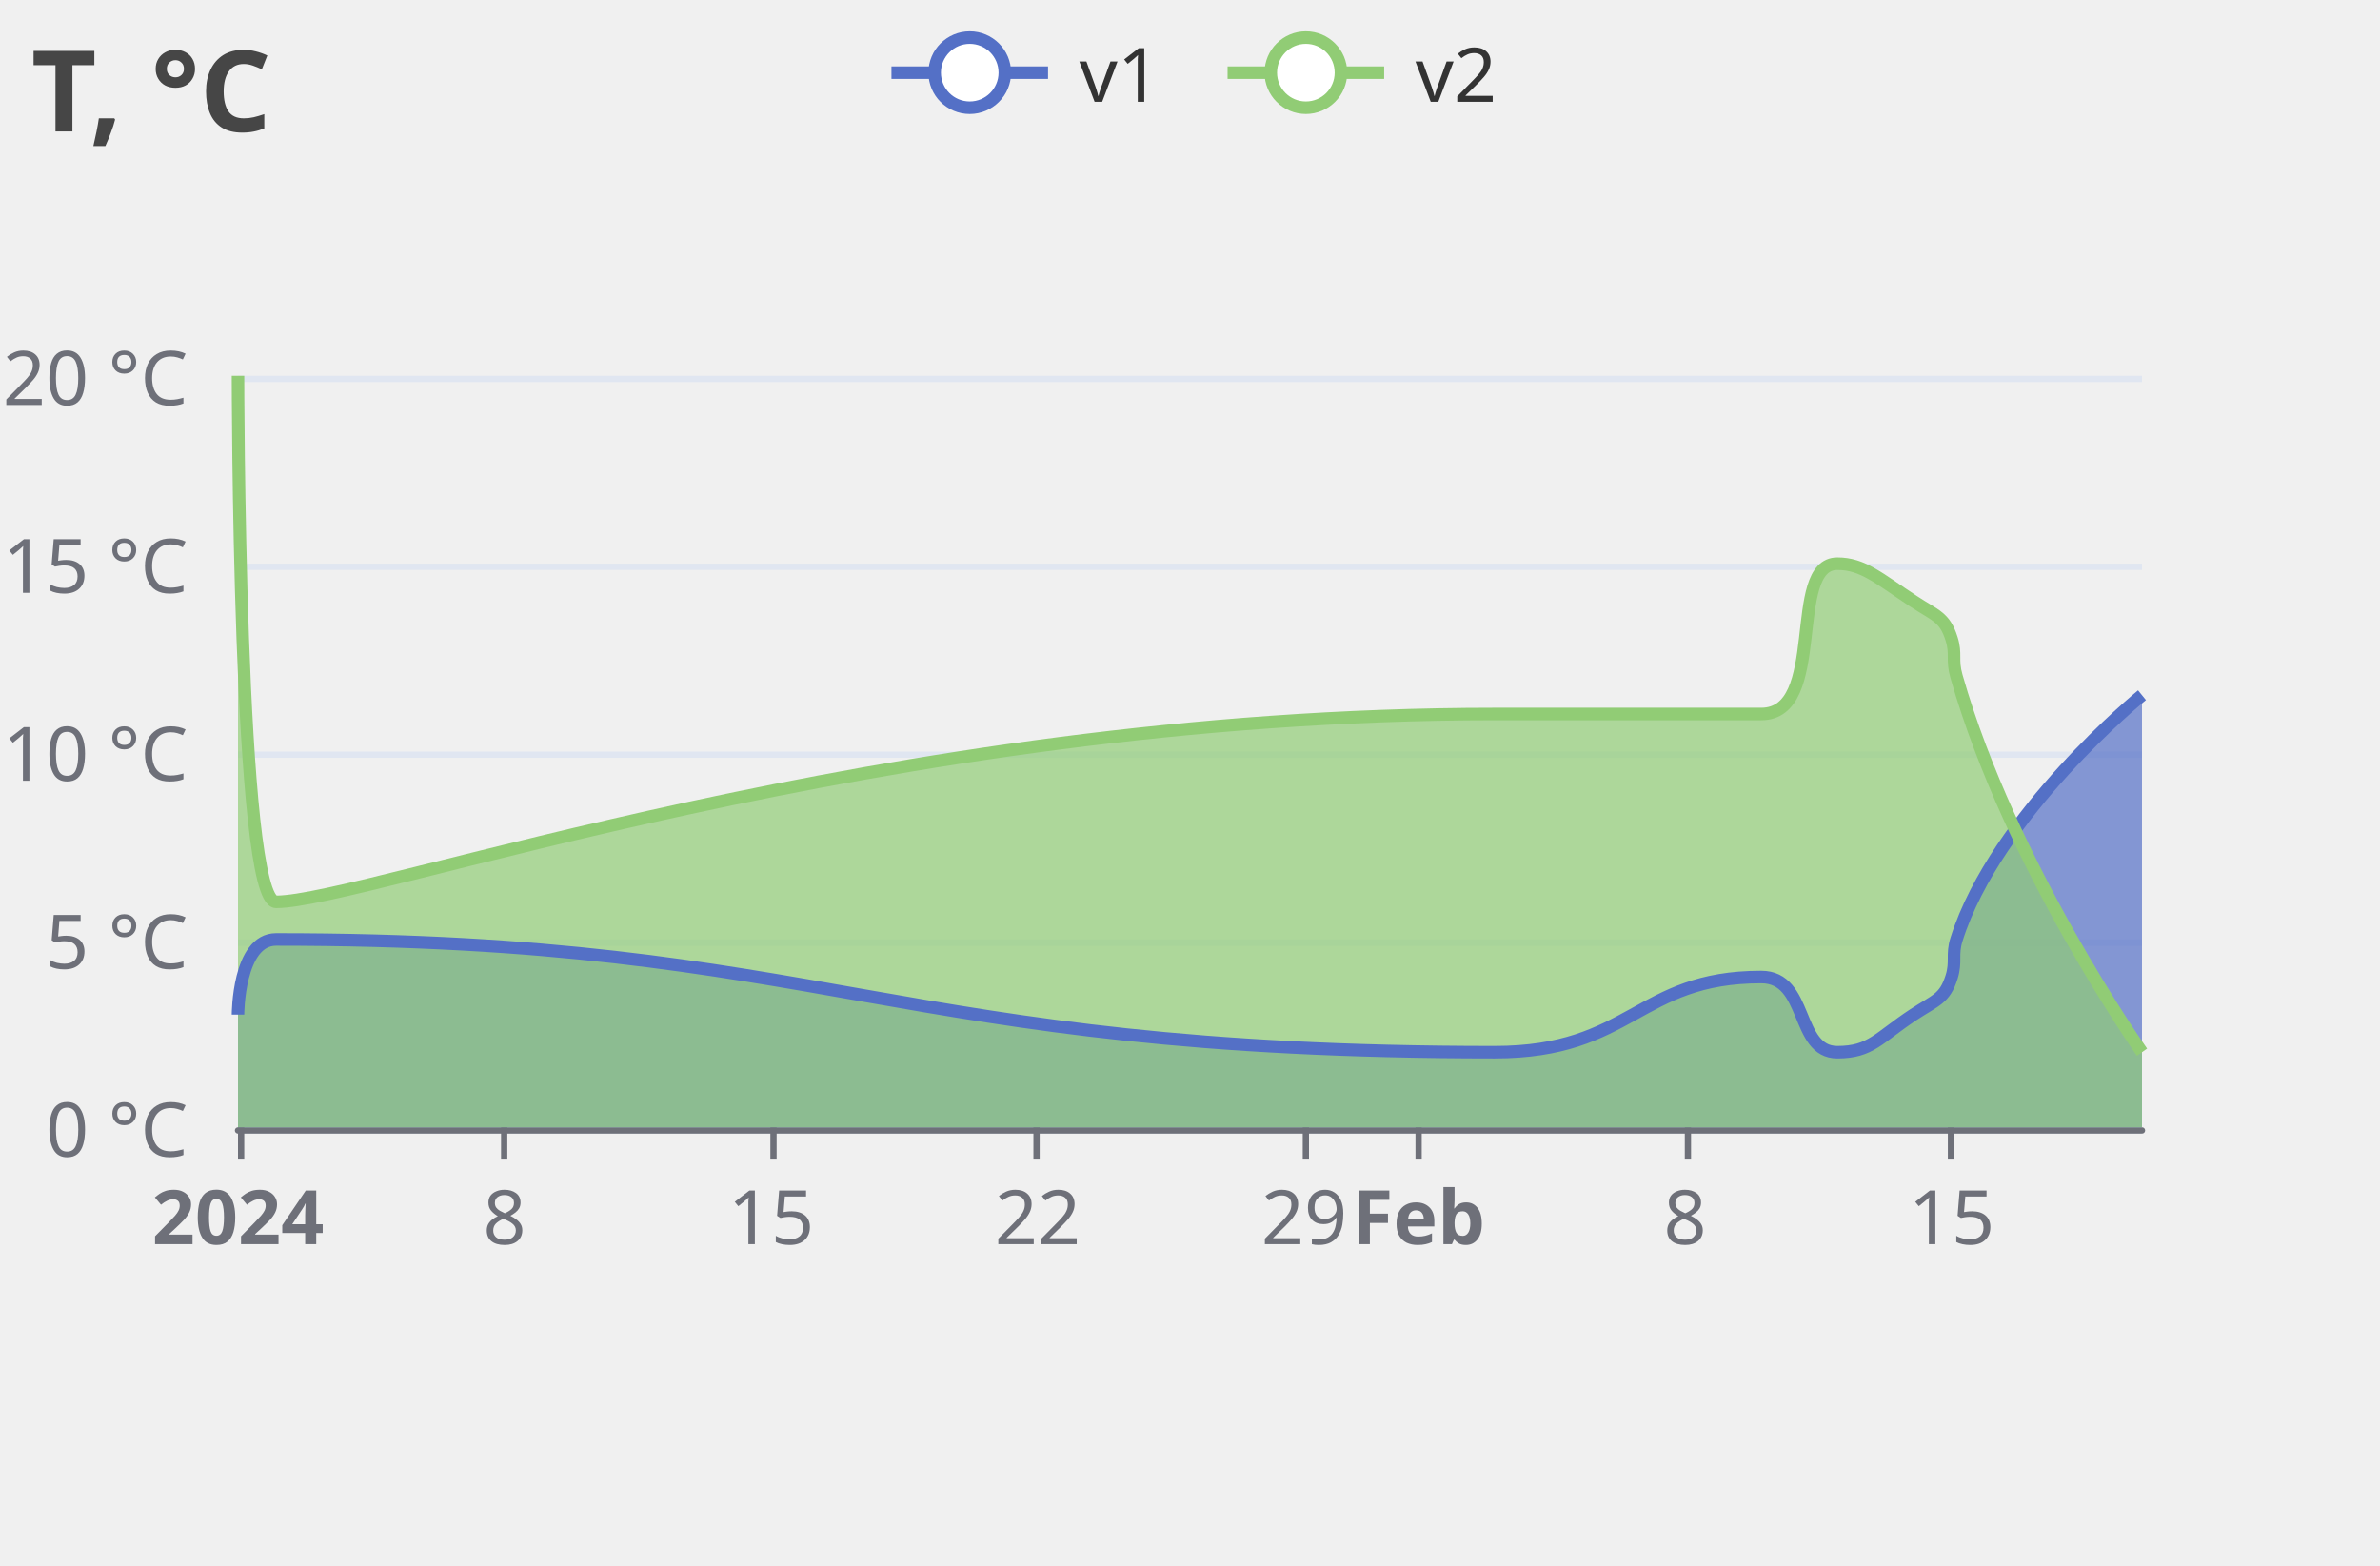
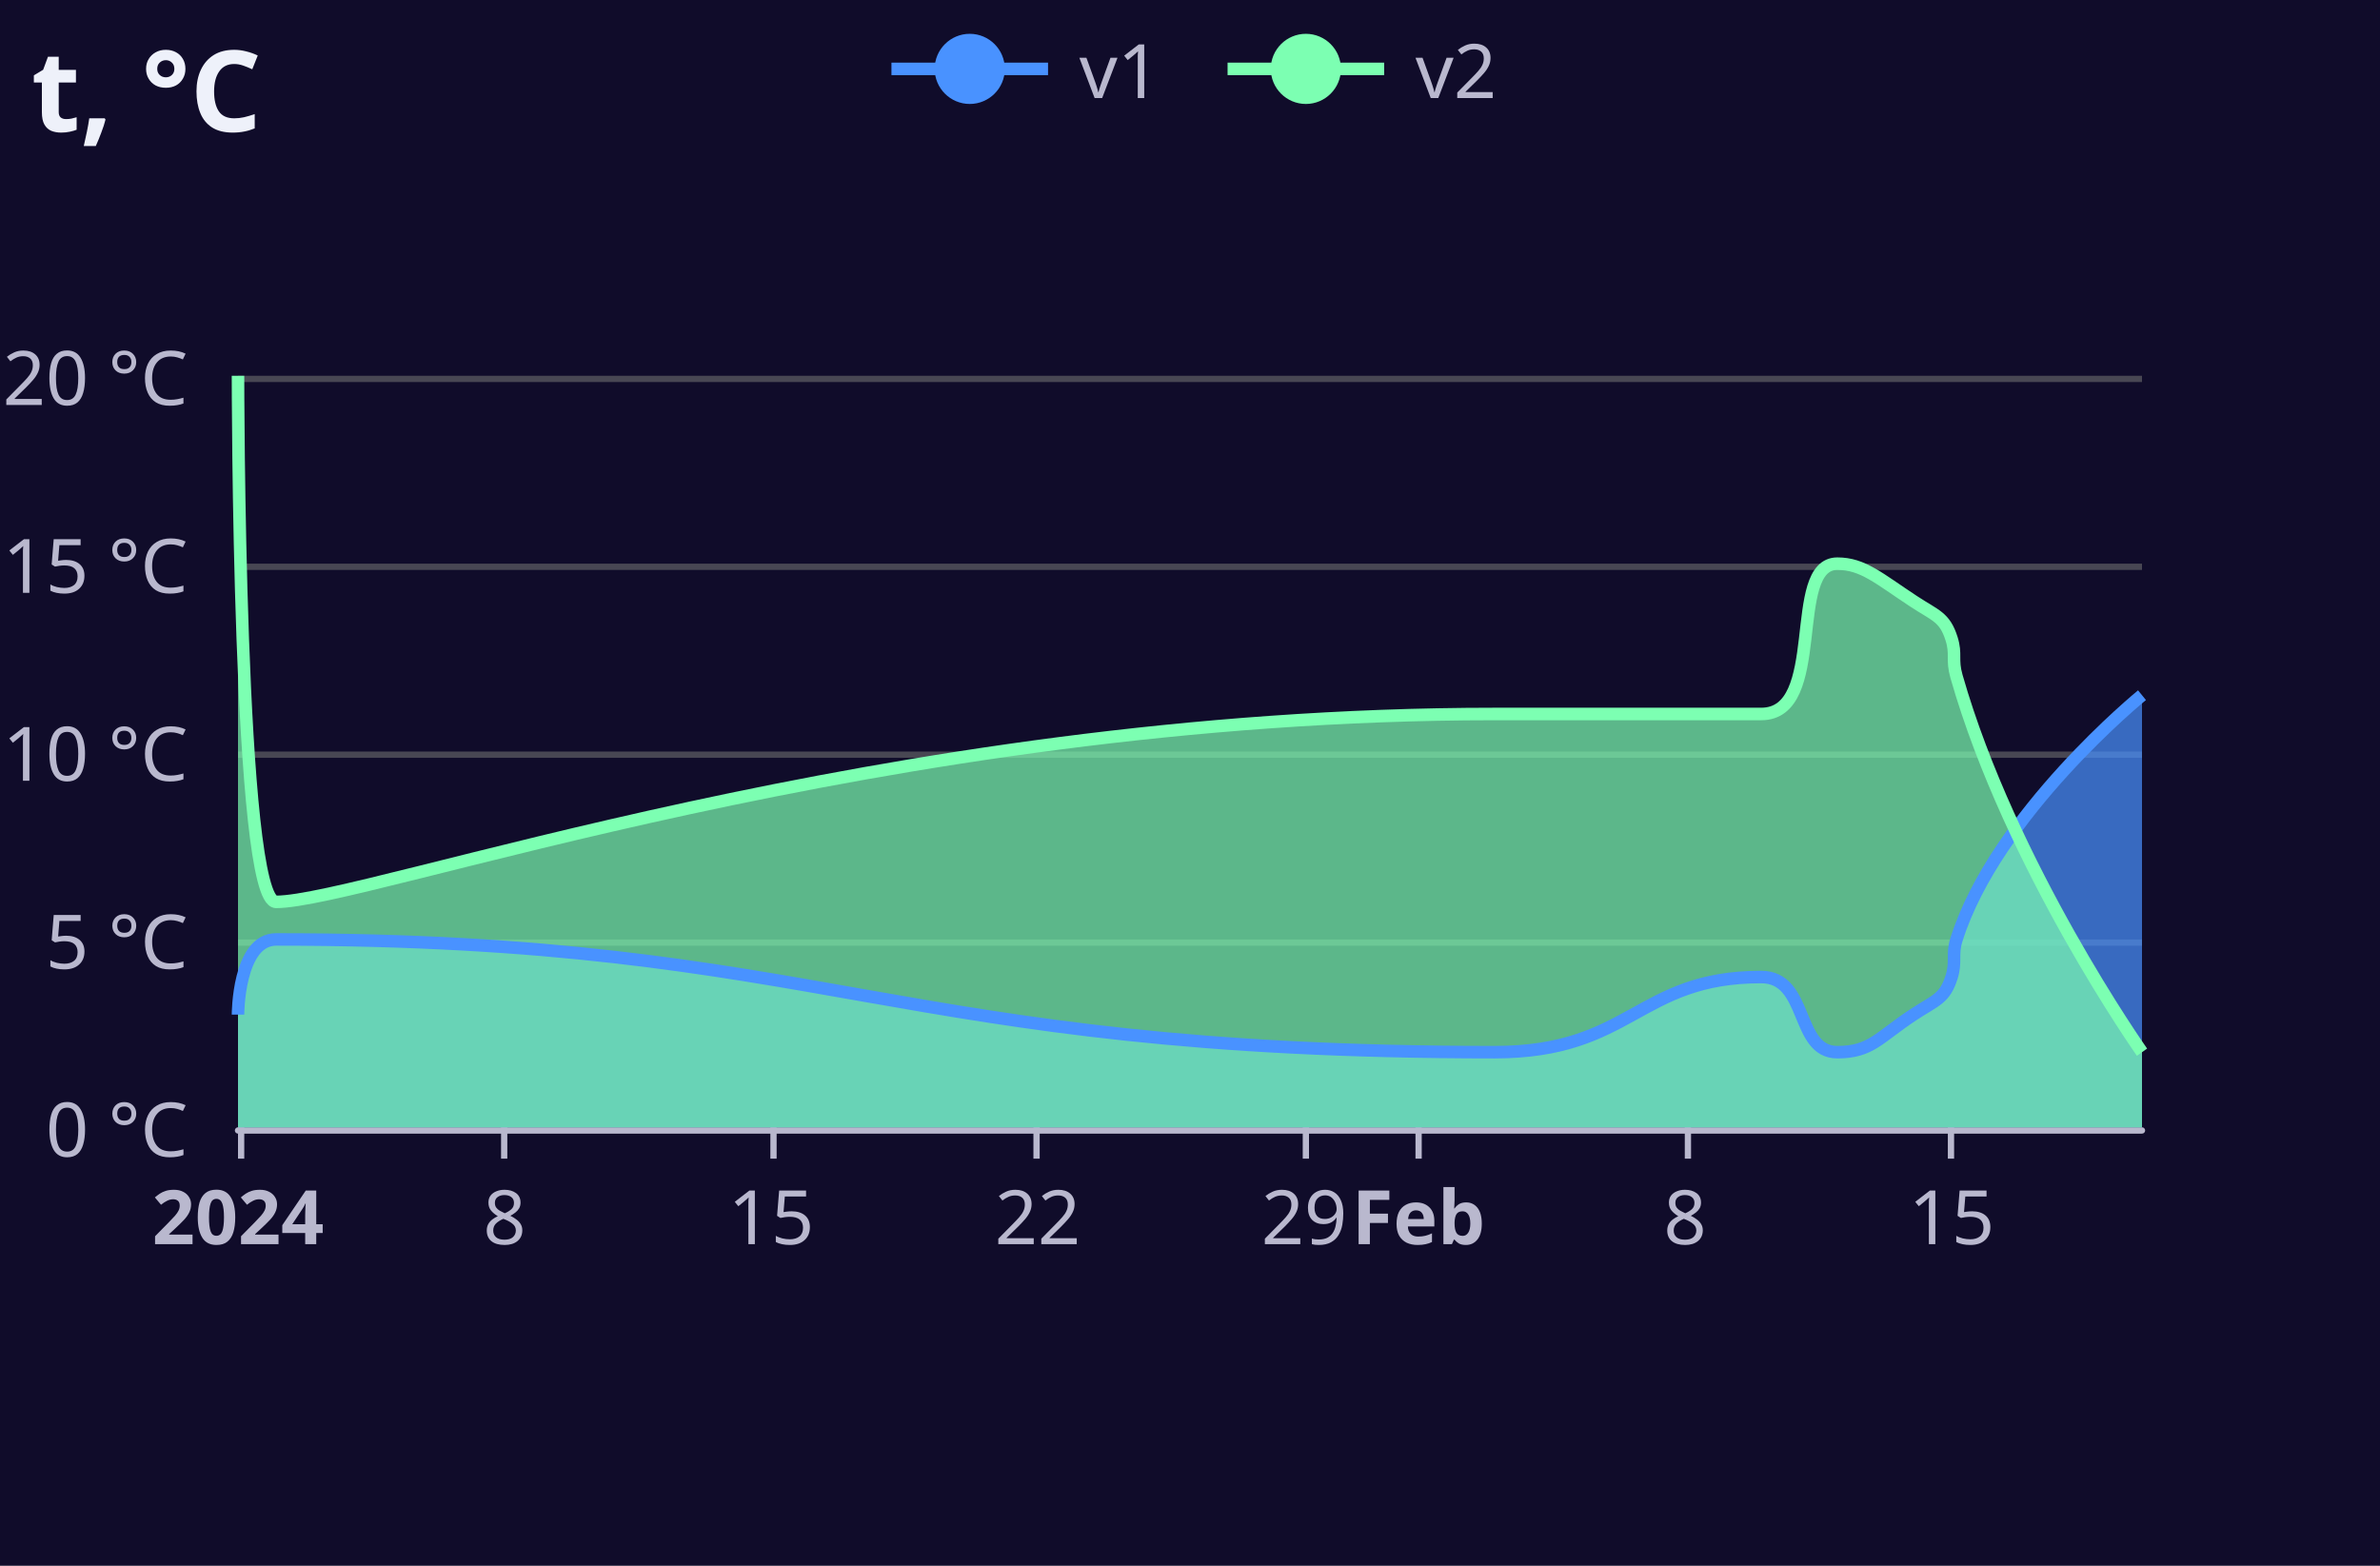
<svg xmlns="http://www.w3.org/2000/svg" width="380" height="250" version="1.1" baseProfile="full" viewBox="0 0 380 250">
-   <rect width="380" height="250" x="0" y="0" fill="none" />
-   <path d="M38 180.5L342 180.5" fill="transparent" stroke="#E0E6F1" class="zr0-cls-0" />
-   <path d="M38 150.5L342 150.5" fill="transparent" stroke="#E0E6F1" class="zr0-cls-0" />
-   <path d="M38 120.5L342 120.5" fill="transparent" stroke="#E0E6F1" class="zr0-cls-0" />
-   <path d="M38 90.5L342 90.5" fill="transparent" stroke="#E0E6F1" class="zr0-cls-0" />
-   <path d="M38 60.5L342 60.5" fill="transparent" stroke="#E0E6F1" class="zr0-cls-0" />
-   <path d="M38 180.5L342 180.5" fill="transparent" stroke="#6E7079" stroke-linecap="round" class="zr0-cls-0" />
-   <path d="M38.5 180L38.5 185" fill="transparent" stroke="#6E7079" class="zr0-cls-0" />
-   <path d="M80.5 180L80.5 185" fill="transparent" stroke="#6E7079" class="zr0-cls-0" />
-   <path d="M123.5 180L123.5 185" fill="transparent" stroke="#6E7079" class="zr0-cls-0" />
-   <path d="M165.5 180L165.5 185" fill="transparent" stroke="#6E7079" class="zr0-cls-0" />
-   <path d="M208.5 180L208.5 185" fill="transparent" stroke="#6E7079" class="zr0-cls-0" />
-   <path d="M226.5 180L226.5 185" fill="transparent" stroke="#6E7079" class="zr0-cls-0" />
-   <path d="M269.5 180L269.5 185" fill="transparent" stroke="#6E7079" class="zr0-cls-0" />
-   <path d="M311.5 180L311.5 185" fill="transparent" stroke="#6E7079" class="zr0-cls-0" />
-   <text dominant-baseline="central" text-anchor="end" style="font-size:12px;font-family:sans-serif;" xml:space="preserve" transform="translate(30 180)" fill="#6E7079">0 °C</text>
-   <text dominant-baseline="central" text-anchor="end" style="font-size:12px;font-family:sans-serif;" xml:space="preserve" transform="translate(30 150)" fill="#6E7079">5 °C</text>
-   <text dominant-baseline="central" text-anchor="end" style="font-size:12px;font-family:sans-serif;" xml:space="preserve" transform="translate(30 120)" fill="#6E7079">10 °C</text>
-   <text dominant-baseline="central" text-anchor="end" style="font-size:12px;font-family:sans-serif;" xml:space="preserve" transform="translate(30 90)" fill="#6E7079">15 °C</text>
-   <text dominant-baseline="central" text-anchor="end" style="font-size:12px;font-family:sans-serif;" xml:space="preserve" transform="translate(30 60)" fill="#6E7079">20 °C</text>
-   <text dominant-baseline="central" text-anchor="middle" style="font: normal normal 12px sans-serif" y="6" transform="translate(80.56 188)" fill="#6E7079">8</text>
-   <text dominant-baseline="central" text-anchor="middle" style="font: normal normal 12px sans-serif" y="6" transform="translate(123.12 188)" fill="#6E7079">15</text>
-   <text dominant-baseline="central" text-anchor="middle" style="font: normal normal 12px sans-serif" y="6" transform="translate(165.68 188)" fill="#6E7079">22</text>
-   <text dominant-baseline="central" text-anchor="middle" style="font: normal normal 12px sans-serif" y="6" transform="translate(208.24 188)" fill="#6E7079">29</text>
-   <text dominant-baseline="central" text-anchor="middle" style="font: normal normal 12px sans-serif" y="6" transform="translate(269.04 188)" fill="#6E7079">8</text>
-   <text dominant-baseline="central" text-anchor="middle" style="font: normal normal 12px sans-serif" y="6" transform="translate(311.6 188)" fill="#6E7079">15</text>
-   <text dominant-baseline="central" text-anchor="middle" style="font-size:12px;font-family:sans-serif;font-weight:bold;" y="6" transform="translate(38 188)" fill="#6E7079">2024</text>
-   <text dominant-baseline="central" text-anchor="middle" style="font-size:12px;font-family:sans-serif;font-weight:bold;" y="6" transform="translate(226.48 188)" fill="#6E7079">Feb</text>
+   <rect width="380" height="250" x="0" y="0" fill="#100C2A" />
+   <path d="M38 180.5L342 180.5" fill="transparent" stroke="#484753" class="zr0-cls-0" />
+   <path d="M38 150.5L342 150.5" fill="transparent" stroke="#484753" class="zr0-cls-0" />
+   <path d="M38 120.5L342 120.5" fill="transparent" stroke="#484753" class="zr0-cls-0" />
+   <path d="M38 90.5L342 90.5" fill="transparent" stroke="#484753" class="zr0-cls-0" />
+   <path d="M38 60.5L342 60.5" fill="transparent" stroke="#484753" class="zr0-cls-0" />
+   <path d="M38 180.5L342 180.5" fill="transparent" stroke="#B9B8CE" stroke-linecap="round" class="zr0-cls-0" />
+   <path d="M38.5 180L38.5 185" fill="transparent" stroke="#B9B8CE" class="zr0-cls-0" />
+   <path d="M80.5 180L80.5 185" fill="transparent" stroke="#B9B8CE" class="zr0-cls-0" />
+   <path d="M123.5 180L123.5 185" fill="transparent" stroke="#B9B8CE" class="zr0-cls-0" />
+   <path d="M165.5 180L165.5 185" fill="transparent" stroke="#B9B8CE" class="zr0-cls-0" />
+   <path d="M208.5 180L208.5 185" fill="transparent" stroke="#B9B8CE" class="zr0-cls-0" />
+   <path d="M226.5 180L226.5 185" fill="transparent" stroke="#B9B8CE" class="zr0-cls-0" />
+   <path d="M269.5 180L269.5 185" fill="transparent" stroke="#B9B8CE" class="zr0-cls-0" />
+   <path d="M311.5 180L311.5 185" fill="transparent" stroke="#B9B8CE" class="zr0-cls-0" />
+   <text dominant-baseline="central" text-anchor="end" style="font-size:12px;font-family:sans-serif;" xml:space="preserve" transform="translate(30 180)" fill="#B9B8CE">0 °C</text>
+   <text dominant-baseline="central" text-anchor="end" style="font-size:12px;font-family:sans-serif;" xml:space="preserve" transform="translate(30 150)" fill="#B9B8CE">5 °C</text>
+   <text dominant-baseline="central" text-anchor="end" style="font-size:12px;font-family:sans-serif;" xml:space="preserve" transform="translate(30 120)" fill="#B9B8CE">10 °C</text>
+   <text dominant-baseline="central" text-anchor="end" style="font-size:12px;font-family:sans-serif;" xml:space="preserve" transform="translate(30 90)" fill="#B9B8CE">15 °C</text>
+   <text dominant-baseline="central" text-anchor="end" style="font-size:12px;font-family:sans-serif;" xml:space="preserve" transform="translate(30 60)" fill="#B9B8CE">20 °C</text>
+   <text dominant-baseline="central" text-anchor="middle" style="font: normal normal 12px sans-serif" y="6" transform="translate(80.56 188)" fill="#B9B8CE">8</text>
+   <text dominant-baseline="central" text-anchor="middle" style="font: normal normal 12px sans-serif" y="6" transform="translate(123.12 188)" fill="#B9B8CE">15</text>
+   <text dominant-baseline="central" text-anchor="middle" style="font: normal normal 12px sans-serif" y="6" transform="translate(165.68 188)" fill="#B9B8CE">22</text>
+   <text dominant-baseline="central" text-anchor="middle" style="font: normal normal 12px sans-serif" y="6" transform="translate(208.24 188)" fill="#B9B8CE">29</text>
+   <text dominant-baseline="central" text-anchor="middle" style="font: normal normal 12px sans-serif" y="6" transform="translate(269.04 188)" fill="#B9B8CE">8</text>
+   <text dominant-baseline="central" text-anchor="middle" style="font: normal normal 12px sans-serif" y="6" transform="translate(311.6 188)" fill="#B9B8CE">15</text>
+   <text dominant-baseline="central" text-anchor="middle" style="font-size:12px;font-family:sans-serif;font-weight:bold;" y="6" transform="translate(38 188)" fill="#B9B8CE">2024</text>
+   <text dominant-baseline="central" text-anchor="middle" style="font-size:12px;font-family:sans-serif;font-weight:bold;" y="6" transform="translate(226.48 188)" fill="#B9B8CE">Feb</text>
  <g clip-path="url(#zr0-c0)">
-     <path d="M38 162C38 162 38 150 44.08 150C132.39 150 141.96 168 238.64 168C260.52 168 261.465 156 281.2 156C288.825 156 286.581 168 293.36 168C298.741 168 299.925 165.681 305.52 162C309.045 159.681 310.497 159.512 311.6 156C312.382 153.512 311.6 152.474 312.382 150C318.707 129.974 342 111 342 111L342 180L312.382 180L311.6 180L305.52 180L293.36 180L281.2 180L238.64 180L44.08 180L38 180Z" fill="rgb(84,112,198)" fill-opacity="0.7" class="zr0-cls-2" />
+     <path d="M38 162C38 162 38 150 44.08 150C132.39 150 141.96 168 238.64 168C260.52 168 261.465 156 281.2 156C288.825 156 286.581 168 293.36 168C298.741 168 299.925 165.681 305.52 162C309.045 159.681 310.497 159.512 311.6 156C312.382 153.512 311.6 152.474 312.382 150C318.707 129.974 342 111 342 111L342 180L312.382 180L311.6 180L305.52 180L293.36 180L281.2 180L238.64 180L44.08 180L38 180Z" fill="#4992ff" fill-opacity="0.7" class="zr0-cls-2" />
  </g>
  <g clip-path="url(#zr0-c1)">
-     <path d="M38 60C38 60 38 144 44.08 144C58.292 144 141.156 114 238.64 114C259.716 114 264.437 114 281.2 114C291.797 114 285.275 90 293.36 90C297.435 90 299.925 92.319 305.52 96C309.045 98.319 310.497 98.488 311.6 102C312.382 104.488 311.6 105.263 312.382 108C321.024 138.263 342 168 342 168L342 180L312.382 180L311.6 180L305.52 180L293.36 180L281.2 180L238.64 180L44.08 180L38 180Z" fill="#91cc75" fill-opacity="0.7" class="zr0-cls-3" />
+     <path d="M38 60C38 60 38 144 44.08 144C58.292 144 141.156 114 238.64 114C259.716 114 264.437 114 281.2 114C291.797 114 285.275 90 293.36 90C297.435 90 299.925 92.319 305.52 96C309.045 98.319 310.497 98.488 311.6 102C312.382 104.488 311.6 105.263 312.382 108C321.024 138.263 342 168 342 168L342 180L312.382 180L311.6 180L305.52 180L293.36 180L281.2 180L238.64 180L44.08 180L38 180Z" fill="rgb(124,255,178)" fill-opacity="0.7" class="zr0-cls-3" />
  </g>
  <g clip-path="url(#zr0-c0)">
-     <path d="M38 162C38 162 38 150 44.08 150C132.39 150 141.96 168 238.64 168C260.52 168 261.465 156 281.2 156C288.825 156 286.581 168 293.36 168C298.741 168 299.925 165.681 305.52 162C309.045 159.681 310.497 159.512 311.6 156C312.382 153.512 311.6 152.474 312.382 150C318.707 129.974 342 111 342 111" fill="transparent" stroke="rgb(84,112,198)" stroke-width="2" stroke-linejoin="bevel" class="zr0-cls-4" />
+     <path d="M38 162C38 162 38 150 44.08 150C132.39 150 141.96 168 238.64 168C260.52 168 261.465 156 281.2 156C288.825 156 286.581 168 293.36 168C298.741 168 299.925 165.681 305.52 162C309.045 159.681 310.497 159.512 311.6 156C312.382 153.512 311.6 152.474 312.382 150C318.707 129.974 342 111 342 111" fill="transparent" stroke="#4992ff" stroke-width="2" stroke-linejoin="bevel" class="zr0-cls-4" />
  </g>
  <g clip-path="url(#zr0-c1)">
-     <path d="M38 60C38 60 38 144 44.08 144C58.292 144 141.156 114 238.64 114C259.716 114 264.437 114 281.2 114C291.797 114 285.275 90 293.36 90C297.435 90 299.925 92.319 305.52 96C309.045 98.319 310.497 98.488 311.6 102C312.382 104.488 311.6 105.263 312.382 108C321.024 138.263 342 168 342 168" fill="transparent" stroke="#91cc75" stroke-width="2" stroke-linejoin="bevel" class="zr0-cls-4" />
+     <path d="M38 60C38 60 38 144 44.08 144C58.292 144 141.156 114 238.64 114C259.716 114 264.437 114 281.2 114C291.797 114 285.275 90 293.36 90C297.435 90 299.925 92.319 305.52 96C309.045 98.319 310.497 98.488 311.6 102C312.382 104.488 311.6 105.263 312.382 108C321.024 138.263 342 168 342 168" fill="transparent" stroke="rgb(124,255,178)" stroke-width="2" stroke-linejoin="bevel" class="zr0-cls-4" />
  </g>
-   <path d="M1 0A1 1 0 1 1 1 -0" transform="matrix(2,0,0,2,38,162)" fill="rgb(255,255,255)" stroke="#5470c6" class="zr0-cls-5" />
-   <path d="M1 0A1 1 0 1 1 1 -0" transform="matrix(2,0,0,2,44.08,150)" fill="rgb(255,255,255)" stroke="#5470c6" class="zr0-cls-5" />
-   <path d="M1 0A1 1 0 1 1 1 -0" transform="matrix(2,0,0,2,238.64,168)" fill="rgb(255,255,255)" stroke="#5470c6" class="zr0-cls-5" />
-   <path d="M1 0A1 1 0 1 1 1 -0" transform="matrix(2,0,0,2,281.2,156)" fill="rgb(255,255,255)" stroke="#5470c6" class="zr0-cls-5" />
-   <path d="M1 0A1 1 0 1 1 1 -0" transform="matrix(2,0,0,2,293.36,168)" fill="rgb(255,255,255)" stroke="#5470c6" class="zr0-cls-5" />
-   <path d="M1 0A1 1 0 1 1 1 -0" transform="matrix(2,0,0,2,305.52,162)" fill="rgb(255,255,255)" stroke="#5470c6" class="zr0-cls-5" />
-   <path d="M1 0A1 1 0 1 1 1 -0" transform="matrix(2,0,0,2,311.6,156)" fill="rgb(255,255,255)" stroke="#5470c6" class="zr0-cls-5" />
-   <path d="M1 0A1 1 0 1 1 1 -0" transform="matrix(2,0,0,2,312.3815,150)" fill="rgb(255,255,255)" stroke="#5470c6" class="zr0-cls-5" />
-   <path d="M1 0A1 1 0 1 1 1 -0" transform="matrix(2,0,0,2,342,111)" fill="rgb(255,255,255)" stroke="#5470c6" class="zr0-cls-5" />
-   <path d="M1 0A1 1 0 1 1 1 -0" transform="matrix(2,0,0,2,38,60)" fill="#fff" stroke="#91cc75" class="zr0-cls-5" />
-   <path d="M1 0A1 1 0 1 1 1 -0" transform="matrix(2,0,0,2,44.08,144)" fill="#fff" stroke="#91cc75" class="zr0-cls-5" />
-   <path d="M1 0A1 1 0 1 1 1 -0" transform="matrix(2,0,0,2,238.64,114)" fill="#fff" stroke="#91cc75" class="zr0-cls-5" />
-   <path d="M1 0A1 1 0 1 1 1 -0" transform="matrix(2,0,0,2,281.2,114)" fill="#fff" stroke="#91cc75" class="zr0-cls-5" />
-   <path d="M1 0A1 1 0 1 1 1 -0" transform="matrix(2,0,0,2,293.36,90)" fill="#fff" stroke="#91cc75" class="zr0-cls-5" />
-   <path d="M1 0A1 1 0 1 1 1 -0" transform="matrix(2,0,0,2,305.52,96)" fill="#fff" stroke="#91cc75" class="zr0-cls-5" />
-   <path d="M1 0A1 1 0 1 1 1 -0" transform="matrix(2,0,0,2,311.6,102)" fill="#fff" stroke="#91cc75" class="zr0-cls-5" />
-   <path d="M1 0A1 1 0 1 1 1 -0" transform="matrix(2,0,0,2,312.3815,108)" fill="#fff" stroke="#91cc75" class="zr0-cls-5" />
-   <path d="M1 0A1 1 0 1 1 1 -0" transform="matrix(2,0,0,2,342,168)" fill="#fff" stroke="#91cc75" class="zr0-cls-5" />
-   <path d="M-5 -5l107.333 0l0 23.2l-107.333 0Z" transform="translate(141.3333 5)" fill="rgb(0,0,0)" fill-opacity="0" stroke="#ccc" stroke-width="0" class="zr0-cls-0" />
-   <path d="M0 7L25 7" transform="translate(142.3333 4.6)" fill="#000" stroke="#5470c6" stroke-width="2" stroke-linecap="butt" stroke-miterlimit="10" class="zr0-cls-0" />
-   <path d="M18.1 7A5.6 5.6 0 1 1 18.1 6.999" transform="translate(142.3333 4.6)" fill="#fff" stroke="#5470c6" stroke-width="2" stroke-linecap="butt" stroke-miterlimit="10" class="zr0-cls-0" />
-   <text dominant-baseline="central" text-anchor="start" style="font-size:12px;font-family:sans-serif;" x="30" y="7" transform="translate(142.3333 4.6)" fill="#333">v1</text>
-   <path d="M-1 0.4l43.667 0l0 13.2l-43.667 0Z" transform="translate(142.3333 4.6)" fill="transparent" class="zr0-cls-6" />
-   <path d="M0 7L25 7" transform="translate(196 4.6)" fill="#000" stroke="#91cc75" stroke-width="2" stroke-linecap="butt" stroke-miterlimit="10" class="zr0-cls-0" />
-   <path d="M18.1 7A5.6 5.6 0 1 1 18.1 6.999" transform="translate(196 4.6)" fill="#fff" stroke="#91cc75" stroke-width="2" stroke-linecap="butt" stroke-miterlimit="10" class="zr0-cls-0" />
-   <text dominant-baseline="central" text-anchor="start" style="font-size:12px;font-family:sans-serif;" x="30" y="7" transform="translate(196 4.6)" fill="#333">v2</text>
-   <path d="M-1 0.4l43.667 0l0 13.2l-43.667 0Z" transform="translate(196 4.6)" fill="transparent" class="zr0-cls-6" />
-   <path d="M-5 -5l49.2 0l0 28l-49.2 0Z" transform="translate(5 5)" fill="rgb(0,0,0)" fill-opacity="0" stroke="#ccc" stroke-width="0" class="zr0-cls-0" />
-   <text dominant-baseline="central" text-anchor="start" style="font-size:18px;font-family:sans-serif;font-weight:bold;" xml:space="preserve" y="9" transform="translate(5 5)" fill="#464646">T, °C</text>
+   <path d="M1 0A1 1 0 1 1 1 -0" transform="matrix(2,0,0,2,38,162)" fill="#4992ff" class="zr0-cls-2" />
+   <path d="M1 0A1 1 0 1 1 1 -0" transform="matrix(2,0,0,2,44.08,150)" fill="#4992ff" class="zr0-cls-2" />
+   <path d="M1 0A1 1 0 1 1 1 -0" transform="matrix(2,0,0,2,238.64,168)" fill="#4992ff" class="zr0-cls-2" />
+   <path d="M1 0A1 1 0 1 1 1 -0" transform="matrix(2,0,0,2,281.2,156)" fill="#4992ff" class="zr0-cls-2" />
+   <path d="M1 0A1 1 0 1 1 1 -0" transform="matrix(2,0,0,2,293.36,168)" fill="#4992ff" class="zr0-cls-2" />
+   <path d="M1 0A1 1 0 1 1 1 -0" transform="matrix(2,0,0,2,305.52,162)" fill="#4992ff" class="zr0-cls-2" />
+   <path d="M1 0A1 1 0 1 1 1 -0" transform="matrix(2,0,0,2,311.6,156)" fill="#4992ff" class="zr0-cls-2" />
+   <path d="M1 0A1 1 0 1 1 1 -0" transform="matrix(2,0,0,2,312.3815,150)" fill="#4992ff" class="zr0-cls-2" />
+   <path d="M1 0A1 1 0 1 1 1 -0" transform="matrix(2,0,0,2,342,111)" fill="#4992ff" class="zr0-cls-2" />
+   <path d="M1 0A1 1 0 1 1 1 -0" transform="matrix(2,0,0,2,38,60)" fill="rgb(124,255,178)" class="zr0-cls-3" />
+   <path d="M1 0A1 1 0 1 1 1 -0" transform="matrix(2,0,0,2,44.08,144)" fill="rgb(124,255,178)" class="zr0-cls-3" />
+   <path d="M1 0A1 1 0 1 1 1 -0" transform="matrix(2,0,0,2,238.64,114)" fill="rgb(124,255,178)" class="zr0-cls-3" />
+   <path d="M1 0A1 1 0 1 1 1 -0" transform="matrix(2,0,0,2,281.2,114)" fill="rgb(124,255,178)" class="zr0-cls-3" />
+   <path d="M1 0A1 1 0 1 1 1 -0" transform="matrix(2,0,0,2,293.36,90)" fill="rgb(124,255,178)" class="zr0-cls-3" />
+   <path d="M1 0A1 1 0 1 1 1 -0" transform="matrix(2,0,0,2,305.52,96)" fill="rgb(124,255,178)" class="zr0-cls-3" />
+   <path d="M1 0A1 1 0 1 1 1 -0" transform="matrix(2,0,0,2,311.6,102)" fill="rgb(124,255,178)" class="zr0-cls-3" />
+   <path d="M1 0A1 1 0 1 1 1 -0" transform="matrix(2,0,0,2,312.3815,108)" fill="rgb(124,255,178)" class="zr0-cls-3" />
+   <path d="M1 0A1 1 0 1 1 1 -0" transform="matrix(2,0,0,2,342,168)" fill="rgb(124,255,178)" class="zr0-cls-3" />
+   <path d="M-5 -5l107.333 0l0 22l-107.333 0Z" transform="translate(141.3333 5)" fill="rgb(0,0,0)" fill-opacity="0" stroke="#ccc" stroke-width="0" class="zr0-cls-0" />
+   <path d="M0 7L25 7" transform="translate(142.3333 4)" fill="#000" stroke="#4992ff" stroke-width="2" stroke-linecap="butt" stroke-miterlimit="10" class="zr0-cls-0" />
+   <path d="M18.1 7A5.6 5.6 0 1 1 18.1 6.999" transform="translate(142.3333 4)" fill="#4992ff" class="zr0-cls-0" />
+   <text dominant-baseline="central" text-anchor="start" style="font-size:12px;font-family:sans-serif;" x="30" y="7" transform="translate(142.3333 4)" fill="#B9B8CE">v1</text>
+   <path d="M-1 1l43.667 0l0 12l-43.667 0Z" transform="translate(142.3333 4)" fill="transparent" class="zr0-cls-5" />
+   <path d="M0 7L25 7" transform="translate(196 4)" fill="#000" stroke="#7cffb2" stroke-width="2" stroke-linecap="butt" stroke-miterlimit="10" class="zr0-cls-0" />
+   <path d="M18.1 7A5.6 5.6 0 1 1 18.1 6.999" transform="translate(196 4)" fill="#7cffb2" class="zr0-cls-0" />
+   <text dominant-baseline="central" text-anchor="start" style="font-size:12px;font-family:sans-serif;" x="30" y="7" transform="translate(196 4)" fill="#B9B8CE">v2</text>
+   <path d="M-1 1l43.667 0l0 12l-43.667 0Z" transform="translate(196 4)" fill="transparent" class="zr0-cls-5" />
+   <path d="M-5 -5l46.2 0l0 28l-46.2 0Z" transform="translate(5 5)" fill="rgb(0,0,0)" fill-opacity="0" stroke="#ccc" stroke-width="0" class="zr0-cls-0" />
+   <text dominant-baseline="central" text-anchor="start" style="font-size:18px;font-family:sans-serif;font-weight:bold;" xml:space="preserve" y="9" transform="translate(5 5)" fill="#EEF1FA">t, °C</text>
  <defs>
    <clipPath id="zr0-c0">
      <path d="M37 59l306 0l0 122l-306 0Z" fill="#000" class="zr0-cls-1" />
    </clipPath>
    <clipPath id="zr0-c1">
      <path d="M37 59l306 0l0 122l-306 0Z" fill="#000" class="zr0-cls-1" />
    </clipPath>
  </defs>
  <style>
.zr0-cls-0:hover {
pointer-events:none;
}
.zr0-cls-1:hover {
cursor:pointer;
fill:rgba(0,0,0,1);
}
.zr0-cls-2:hover {
cursor:pointer;
- fill:rgba(92,123,217,1);
+ fill:rgba(80,160,255,1);
}
.zr0-cls-3:hover {
cursor:pointer;
- fill:rgba(159,224,128,1);
+ fill:rgba(136,255,195,1);
}
.zr0-cls-4:hover {
cursor:pointer;
}
.zr0-cls-5:hover {
- cursor:pointer;
- fill:rgba(255,255,255,1);
- }
- .zr0-cls-6:hover {
cursor:pointer;
fill:rgba(0,0,0,0);
}



</style>
</svg>
